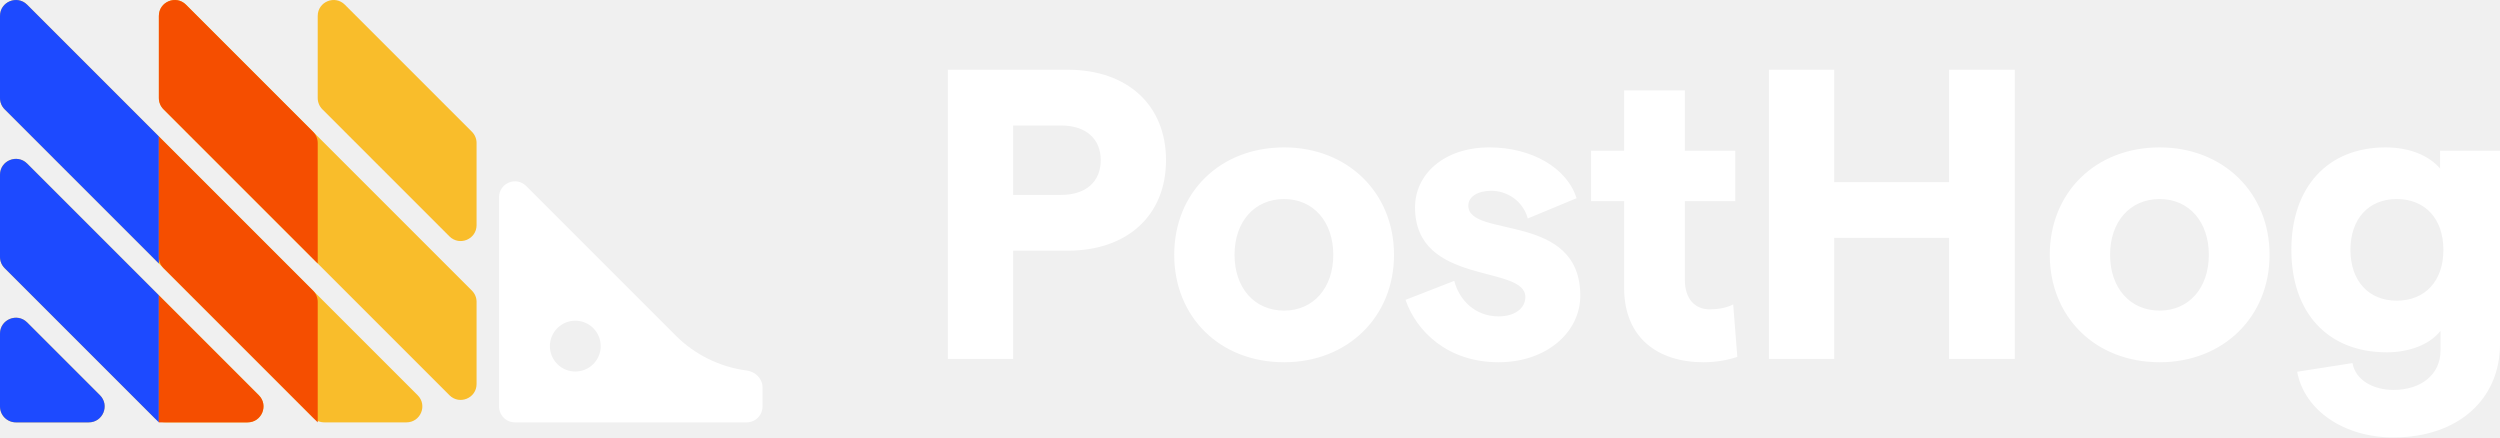
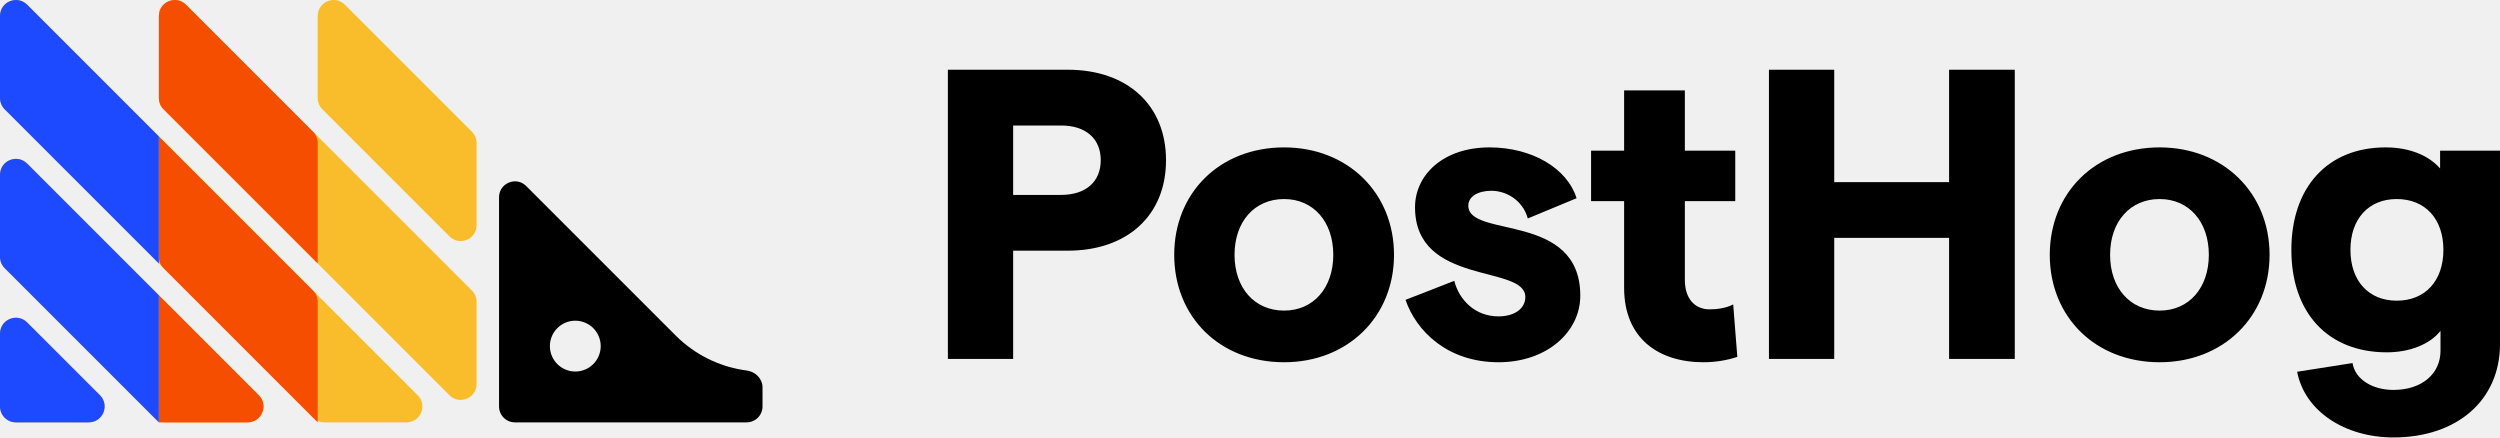
<svg xmlns="http://www.w3.org/2000/svg" width="800" height="140" viewBox="0 0 800 140" fill="none">
-   <g clip-path="url(#clip0_1106_23)">
+   <g clip-path="url(#clip0_1169_4)">
    <path d="M55.383 75.225C53.509 78.973 48.161 78.973 46.287 75.225L41.805 66.262C41.452 65.556 41.268 64.777 41.268 63.988C41.268 63.199 41.452 62.42 41.805 61.714L46.287 52.75C48.161 49.002 53.509 49.002 55.383 52.75L59.865 61.714C60.218 62.42 60.402 63.199 60.402 63.988C60.402 64.777 60.218 65.556 59.865 66.262L55.383 75.225ZM55.383 126.061C53.509 129.808 48.161 129.808 46.287 126.061L41.805 117.097C41.452 116.391 41.268 115.612 41.268 114.823C41.268 114.034 41.452 113.255 41.805 112.549L46.287 103.585C48.161 99.837 53.509 99.837 55.383 103.585L59.865 112.549C60.218 113.255 60.402 114.034 60.402 114.823C60.402 115.612 60.218 116.391 59.865 117.097L55.383 126.061Z" fill="#1D4AFF" />
-     <path d="M0 106.765C0 102.235 5.477 99.965 8.68 103.169L31.987 126.476C35.191 129.68 32.922 135.156 28.392 135.156H5.085C3.737 135.156 2.444 134.621 1.49 133.667C0.537 132.714 0.001 131.421 0 130.073L0 106.765ZM0 82.215C0 83.565 0.536 84.858 1.49 85.811L49.346 133.667C50.299 134.621 51.593 135.157 52.941 135.157H79.227C83.757 135.157 86.026 129.68 82.822 126.476L8.681 52.334C5.477 49.131 0 51.4 0 55.93V82.216V82.215ZM0 31.381C0 32.729 0.536 34.023 1.49 34.976L100.18 133.667C101.134 134.621 102.427 135.157 103.776 135.157H130.061C134.591 135.157 136.861 129.68 133.657 126.476L8.681 1.5C5.477 -1.704 0 0.565 0 5.095V31.381ZM50.835 31.381C50.835 32.729 51.371 34.023 52.325 34.976L143.825 126.476C147.028 129.68 152.505 127.411 152.505 122.88V96.595C152.505 95.246 151.969 93.953 151.015 92.999L59.515 1.499C56.312 -1.704 50.835 0.565 50.835 5.095V31.381ZM110.35 1.5C107.147 -1.704 101.67 0.565 101.67 5.095V31.381C101.67 32.729 102.206 34.023 103.16 34.976L143.824 75.641C147.028 78.845 152.504 76.576 152.504 72.045V45.76C152.504 44.411 151.968 43.118 151.015 42.164L110.35 1.5Z" fill="#F9BD2B" />
-     <path d="M216.24 107.388L168.376 59.525C165.172 56.321 159.695 58.59 159.695 63.12V130.072C159.695 131.421 160.231 132.714 161.184 133.668C162.138 134.621 163.431 135.157 164.78 135.157H238.922C240.27 135.157 241.564 134.621 242.517 133.668C243.471 132.714 244.007 131.421 244.007 130.072V123.975C244.007 121.166 241.721 118.923 238.937 118.561C230.345 117.442 222.365 113.514 216.239 107.388H216.24ZM184.095 118.89C181.938 118.889 179.87 118.032 178.345 116.506C176.82 114.981 175.963 112.913 175.962 110.756C175.963 108.599 176.82 106.531 178.345 105.006C179.87 103.48 181.938 102.623 184.095 102.622C186.252 102.623 188.32 103.48 189.846 105.005C191.371 106.53 192.228 108.599 192.229 110.756C192.228 112.913 191.371 114.981 189.846 116.507C188.32 118.032 186.252 118.889 184.095 118.89Z" fill="white" />
+     <path d="M0 106.765C0 102.235 5.477 99.965 8.68 103.169L31.987 126.476C35.191 129.68 32.922 135.156 28.392 135.156H5.085C3.737 135.156 2.444 134.62 1.49 133.667C0.537 132.714 0.001 131.421 0 130.073L0 106.765ZM0 82.215C0 83.565 0.536 84.858 1.49 85.811L49.346 133.667C50.299 134.62 51.593 135.156 52.941 135.157H79.227C83.757 135.157 86.026 129.68 82.822 126.476L8.681 52.334C5.477 49.131 0 51.4 0 55.93V82.216V82.215ZM0 31.381C0 32.729 0.536 34.023 1.49 34.976L100.18 133.667C101.134 134.621 102.427 135.157 103.776 135.157H130.061C134.591 135.157 136.861 129.68 133.657 126.476L8.681 1.5C5.477 -1.704 0 0.565 0 5.095V31.381ZM50.835 31.381C50.835 32.729 51.371 34.023 52.325 34.976L143.825 126.476C147.028 129.68 152.505 127.411 152.505 122.88V96.595C152.505 95.246 151.969 93.952 151.015 92.999L59.515 1.499C56.312 -1.704 50.835 0.565 50.835 5.095V31.381ZM110.35 1.5C107.147 -1.704 101.67 0.565 101.67 5.095V31.381C101.67 32.729 102.206 34.023 103.16 34.976L143.824 75.641C147.028 78.845 152.504 76.576 152.504 72.045V45.76C152.504 44.411 151.968 43.118 151.015 42.164L110.35 1.5Z" fill="#F9BD2B" />
+     <path d="M216.24 107.388L168.376 59.525C165.172 56.321 159.695 58.59 159.695 63.12V130.072C159.695 131.42 160.231 132.714 161.184 133.667C162.138 134.621 163.431 135.157 164.78 135.157H238.922C240.27 135.157 241.564 134.621 242.517 133.667C243.471 132.714 244.007 131.42 244.007 130.072V123.975C244.007 121.166 241.721 118.923 238.937 118.561C230.345 117.442 222.365 113.514 216.239 107.388H216.24ZM184.095 118.89C181.938 118.889 179.87 118.031 178.345 116.506C176.82 114.981 175.963 112.913 175.962 110.756C175.963 108.599 176.82 106.531 178.345 105.005C179.87 103.48 181.938 102.623 184.095 102.622C186.252 102.623 188.32 103.48 189.846 105.005C191.371 106.53 192.228 108.599 192.229 110.756C192.228 112.913 191.371 114.981 189.846 116.507C188.32 118.032 186.252 118.889 184.095 118.89Z" fill="black" />
    <path d="M0 130.072C0 131.421 0.536 132.714 1.489 133.668C2.443 134.621 3.736 135.157 5.085 135.157H28.392C32.922 135.157 35.191 129.68 31.987 126.476L8.681 103.169C5.477 99.966 0 102.235 0 106.765V130.072ZM50.835 43.654L8.68 1.5C5.477 -1.704 0 0.565 0 5.095V31.381C0 32.729 0.536 34.023 1.49 34.976L50.835 84.322V43.654ZM8.68 52.334C5.477 49.131 0 51.4 0 55.93V82.216C0 83.564 0.536 84.858 1.49 85.811L50.835 135.157V94.489L8.68 52.334Z" fill="#1D4AFF" />
    <path d="M101.67 45.76C101.67 45.092 101.538 44.431 101.283 43.814C101.027 43.197 100.652 42.636 100.18 42.164L59.516 1.5C56.312 -1.704 50.835 0.565 50.835 5.095V31.381C50.835 32.729 51.371 34.023 52.325 34.976L101.67 84.322V45.76ZM50.835 135.157H79.227C83.757 135.157 86.026 129.68 82.822 126.476L50.835 94.489V135.157ZM50.835 43.654V82.216C50.835 83.564 51.371 84.858 52.325 85.811L101.67 135.157V96.595C101.67 95.927 101.538 95.266 101.283 94.649C101.027 94.032 100.652 93.471 100.18 92.999L50.835 43.654Z" fill="#F54E00" />
-     <path d="M303.32 114.86H324.208V80.22H341.66C360.83 80.22 373.126 68.85 373.126 51.266C373.126 33.682 360.831 22.312 341.66 22.312H303.32V114.859V114.86ZM324.208 62.372V40.16H339.545C347.477 40.16 352.237 44.39 352.237 51.265C352.237 58.141 347.477 62.371 339.545 62.371H324.208V62.372ZM410.918 115.917C431.278 115.917 446.085 101.374 446.085 81.542C446.085 61.711 431.278 47.168 410.918 47.168C390.293 47.168 375.75 61.711 375.75 81.542C375.75 101.374 390.293 115.917 410.918 115.917ZM395.052 81.542C395.052 70.965 401.398 63.694 410.918 63.694C420.304 63.694 426.651 70.965 426.651 81.542C426.651 92.119 420.304 99.391 410.918 99.391C401.398 99.391 395.052 92.119 395.052 81.542ZM479.514 115.917C495.115 115.917 505.692 106.133 505.692 94.631C505.692 67.661 469.863 76.386 469.863 65.809C469.863 62.901 472.903 61.05 477.267 61.05C481.762 61.05 487.183 63.826 488.901 69.908L504.502 63.429C501.462 53.779 490.223 47.168 476.606 47.168C461.93 47.168 452.808 55.893 452.808 66.338C452.808 91.59 488.108 84.583 488.108 95.028C488.108 98.73 484.671 101.242 479.514 101.242C472.111 101.242 466.954 96.086 465.368 89.872L449.767 95.953C453.205 106.001 463.253 115.917 479.514 115.917ZM555.944 114.199L554.623 97.408C552.375 98.598 549.466 98.994 547.087 98.994C542.327 98.994 539.154 95.557 539.154 89.607V64.355H555.284V48.225H539.154V28.923H519.719V48.225H509.142V64.355H519.719V92.119C519.719 108.249 530.693 115.917 545.103 115.917C549.07 115.917 552.772 115.257 555.945 114.199H555.944ZM623.708 22.312V58.273H586.953V22.313H566.063V114.859H586.953V76.122H623.708V114.859H644.729V22.312H623.708ZM691.094 115.917C711.454 115.917 726.262 101.374 726.262 81.542C726.262 61.711 711.455 47.168 691.094 47.168C670.469 47.168 655.926 61.711 655.926 81.542C655.926 101.374 670.469 115.917 691.094 115.917ZM675.23 81.542C675.23 70.965 681.576 63.694 691.095 63.694C700.482 63.694 706.828 70.965 706.828 81.542C706.828 92.119 700.482 99.391 691.095 99.391C681.576 99.391 675.23 92.119 675.23 81.542ZM763.775 112.744C771.047 112.744 777.525 110.232 780.963 105.869V112.215C780.963 119.619 775.013 124.775 765.891 124.775C759.412 124.775 753.727 121.602 752.801 116.181L735.086 118.958C737.466 131.518 750.29 139.98 765.891 139.98C786.383 139.98 800.001 127.948 800.001 110.1V48.225H780.831V53.91C777.261 49.812 771.179 47.168 763.379 47.168C744.869 47.168 733.235 59.86 733.235 79.956C733.235 100.052 744.869 112.744 763.775 112.744ZM752.14 79.956C752.14 70.04 757.957 63.694 766.947 63.694C776.07 63.694 781.887 70.04 781.887 79.956C781.887 89.872 776.07 96.218 766.947 96.218C757.957 96.218 752.14 89.872 752.14 79.956Z" fill="white" />
+     <path d="M303.32 114.86H324.208V80.219H341.66C360.83 80.219 373.126 68.85 373.126 51.266C373.126 33.681 360.831 22.311 341.66 22.311H303.32V114.859V114.86ZM324.208 62.371V40.16H339.545C347.477 40.16 352.237 44.389 352.237 51.264C352.237 58.141 347.477 62.37 339.545 62.37H324.208V62.371ZM410.918 115.917C431.278 115.917 446.085 101.374 446.085 81.541C446.085 61.711 431.278 47.167 410.918 47.167C390.293 47.167 375.75 61.711 375.75 81.541C375.75 101.374 390.293 115.917 410.918 115.917ZM395.052 81.541C395.052 70.965 401.398 63.694 410.918 63.694C420.304 63.694 426.651 70.965 426.651 81.541C426.651 92.118 420.304 99.391 410.918 99.391C401.398 99.391 395.052 92.118 395.052 81.541ZM479.514 115.917C495.115 115.917 505.692 106.133 505.692 94.63C505.692 67.66 469.863 76.385 469.863 65.808C469.863 62.901 472.903 61.05 477.267 61.05C481.762 61.05 487.183 63.825 488.901 69.907L504.502 63.428C501.462 53.779 490.223 47.167 476.606 47.167C461.93 47.167 452.808 55.892 452.808 66.338C452.808 91.59 488.108 84.582 488.108 95.028C488.108 98.73 484.671 101.242 479.514 101.242C472.111 101.242 466.954 96.085 465.368 89.871L449.767 95.953C453.205 106.001 463.253 115.917 479.514 115.917ZM555.944 114.199L554.623 97.407C552.375 98.597 549.466 98.993 547.087 98.993C542.327 98.993 539.154 95.556 539.154 89.606V64.355H555.284V48.224H539.154V28.922H519.719V48.224H509.142V64.355H519.719V92.118C519.719 108.249 530.693 115.917 545.103 115.917C549.07 115.917 552.772 115.257 555.945 114.199H555.944ZM623.708 22.311V58.273H586.953V22.312H566.063V114.859H586.953V76.121H623.708V114.859H644.729V22.311H623.708ZM691.094 115.917C711.454 115.917 726.262 101.374 726.262 81.541C726.262 61.711 711.455 47.167 691.094 47.167C670.469 47.167 655.926 61.711 655.926 81.541C655.926 101.374 670.469 115.917 691.094 115.917ZM675.23 81.541C675.23 70.965 681.576 63.694 691.095 63.694C700.482 63.694 706.828 70.965 706.828 81.541C706.828 92.118 700.482 99.391 691.095 99.391C681.576 99.391 675.23 92.118 675.23 81.541ZM763.775 112.744C771.047 112.744 777.525 110.232 780.963 105.869V112.215C780.963 119.619 775.013 124.775 765.891 124.775C759.412 124.775 753.727 121.602 752.801 116.181L735.086 118.958C737.466 131.518 750.29 139.98 765.891 139.98C786.383 139.98 800.001 127.948 800.001 110.1V48.224H780.831V53.91C777.261 49.812 771.179 47.167 763.379 47.167C744.869 47.167 733.235 59.859 733.235 79.956C733.235 100.052 744.869 112.744 763.775 112.744ZM752.14 79.956C752.14 70.04 757.957 63.694 766.947 63.694C776.07 63.694 781.887 70.04 781.887 79.956C781.887 89.871 776.07 96.218 766.947 96.218C757.957 96.218 752.14 89.871 752.14 79.956Z" fill="black" />
  </g>
  <defs>
-     <clipPath id="clip0_1106_23">
+     <clipPath id="clip0_1169_4">
      <rect width="800" height="140" fill="white" />
    </clipPath>
  </defs>
</svg>
